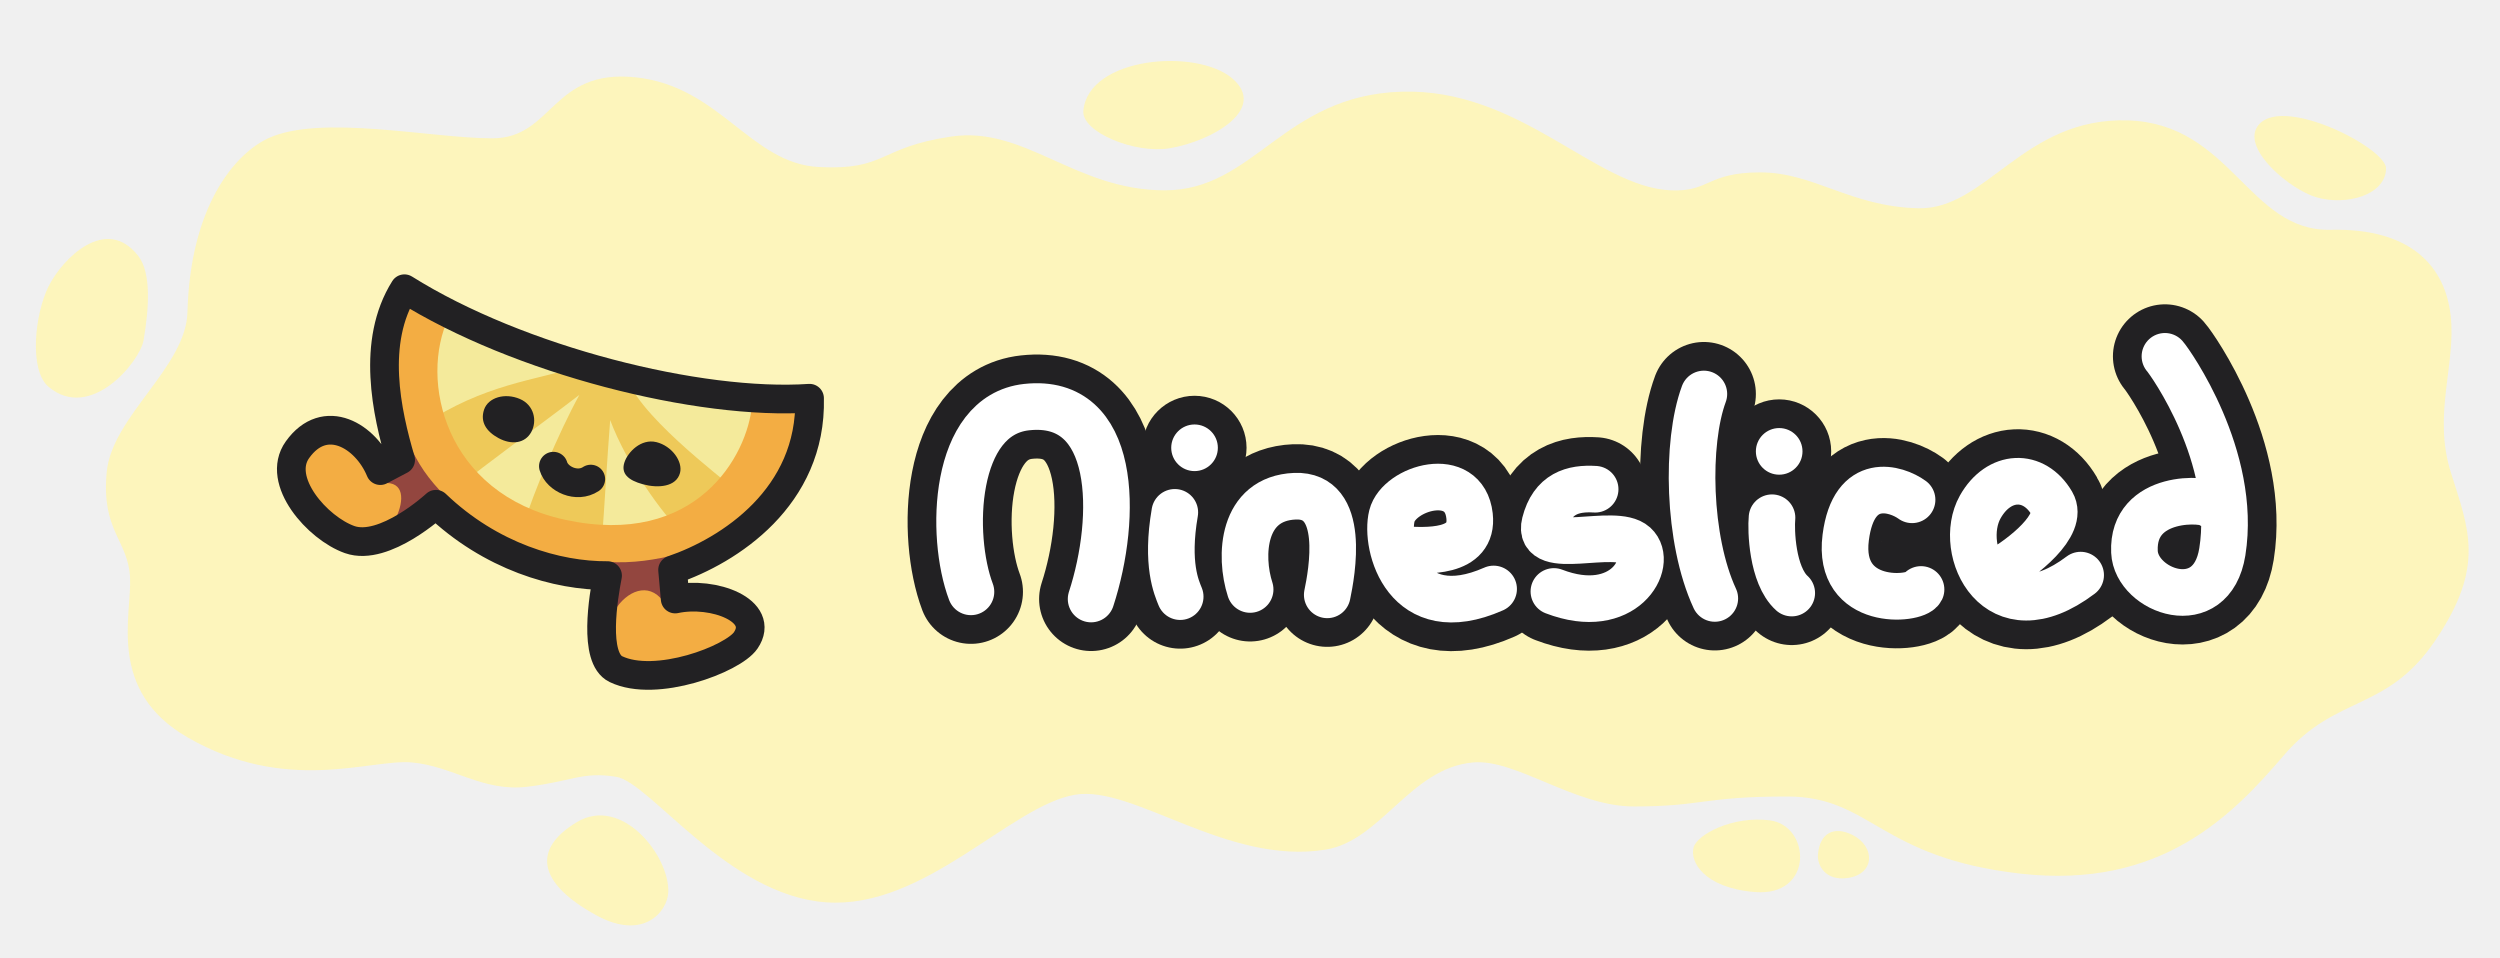
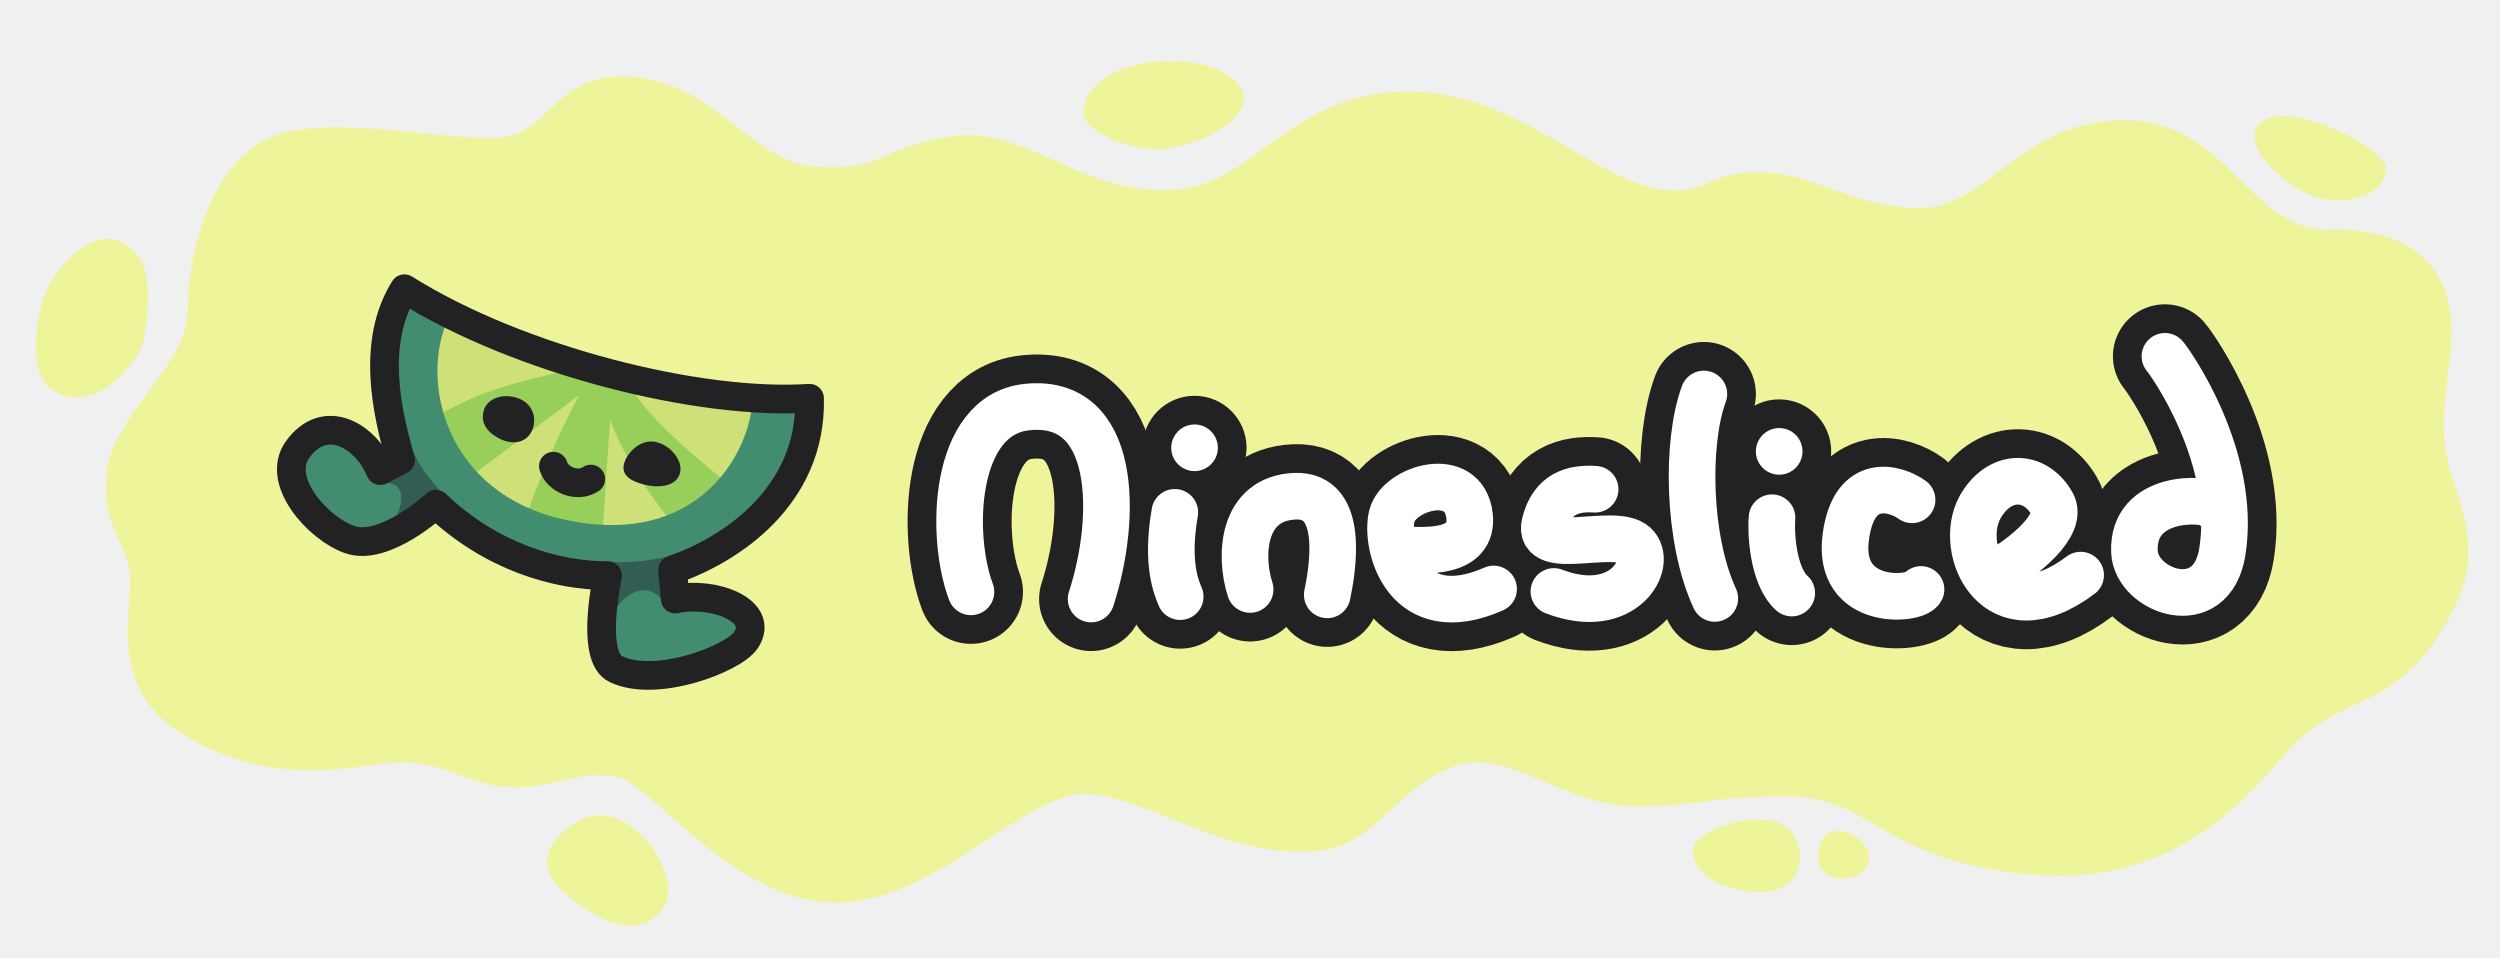
<svg xmlns="http://www.w3.org/2000/svg" width="1394" height="534" viewBox="0 0 1394 534" fill="none">
-   <path d="M104.515 174.128C106.074 114.686 131.113 85.704 149.515 77.128C178.746 63.507 240.515 77.128 274.515 77.128C308.515 77.128 307.515 38.128 354.515 43.128C401.515 48.128 418.515 91.128 456.515 93.128C494.515 95.128 489.515 82.128 530.515 76.128C571.515 70.128 599.515 106.128 649.515 106.128C699.515 106.128 715.515 53.128 781.515 51.128C847.515 49.128 889.515 104.219 931.515 106.128C953.515 107.128 951.515 96.128 981.515 96.128C1011.51 96.128 1031.51 115.128 1069.51 116.128C1107.51 117.128 1128.33 65.317 1186.51 67.128C1244.14 68.922 1253.83 129.19 1299.51 128.128C1345.04 127.07 1363.51 149.128 1366.51 176.128C1369.51 203.128 1356.51 231.128 1366.51 263.128C1376.51 295.128 1385.99 315.5 1358 357C1330.86 397.243 1302.72 387.015 1273.5 421.128C1245.44 453.891 1205.5 496.128 1126.5 487.128C1047.5 478.128 1043.5 444.128 996.5 444.128C949.5 444.128 949.5 449.686 911.06 449.686C878.06 449.686 845.412 423.079 821.5 425.128C786.5 428.128 770.152 468.757 739.152 473.757C684.152 482.628 632.066 437.703 599.515 443.128C563.515 449.128 515.515 507.128 460.515 503.128C405.515 499.128 362.515 436.128 343.515 433.128C324.515 430.128 319.074 435.686 294.074 438.686C269.074 441.686 252.515 427.128 229.515 425.128C206.515 423.128 159.899 443.128 104.515 411.128C59.515 385.128 73.515 343.128 72.515 322.128C71.515 301.128 56.321 296.128 59.515 263.128C62.515 232.128 103.713 204.675 104.515 174.128Z" fill="#FDF5BC" />
-   <path d="M332.642 510.431C299.642 492.431 296.642 473.449 321.642 458.431C346.642 443.413 373.311 477.065 372.642 497.431C372.293 508.019 359.042 524.831 332.642 510.431Z" fill="#FDF5BC" />
-   <path d="M978.386 497.399C949.675 495.003 942.083 480.089 944.386 472.399C946.541 465.203 966.152 454.833 986.696 457.399C1009.79 460.284 1011.65 500.175 978.386 497.399Z" fill="#FDF5BC" />
-   <path d="M1030.02 489.61C1018.02 491.208 1013.17 482.719 1013.7 476.399C1014.7 464.399 1022.7 460.399 1033.02 465.61C1045.7 472.003 1045.72 487.519 1030.02 489.61Z" fill="#FDF5BC" />
-   <path d="M652.074 82.686C632.874 85.886 602.936 73.686 604.074 61.686C606.92 31.686 667.074 26.686 687.074 43.686C707.074 60.686 676.074 78.686 652.074 82.686Z" fill="#FDF5BC" />
-   <path d="M27.074 215.686C16.074 206.423 19.351 175.192 27.074 159.686C34.798 144.179 59.123 119.648 77.074 142.686C84.405 152.094 83.13 171.686 80.074 189.686C78.029 201.734 50.376 235.308 27.074 215.686Z" fill="#FDF5BC" />
-   <path d="M1258.47 70.963C1250.7 83.789 1277.27 105.786 1291.47 109.963C1308.47 114.963 1330.26 108.682 1330.47 93.963C1330.64 82.328 1270.25 51.54 1258.47 70.963Z" fill="#FDF5BC" />
+   <path d="M104.515 174.128C106.074 114.686 131.113 85.704 149.515 77.128C178.746 63.507 240.515 77.128 274.515 77.128C308.515 77.128 307.515 38.128 354.515 43.128C401.515 48.128 418.515 91.128 456.515 93.128C494.515 95.128 489.515 82.128 530.515 76.128C571.515 70.128 599.515 106.128 649.515 106.128C699.515 106.128 715.515 53.128 781.515 51.128C847.515 49.128 889.515 104.219 931.515 106.128C953.515 107.128 951.515 96.128 981.515 96.128C1011.51 96.128 1031.51 115.128 1069.51 116.128C1107.51 117.128 1128.33 65.317 1186.51 67.128C1244.14 68.922 1253.83 129.19 1299.51 128.128C1345.04 127.07 1363.51 149.128 1366.51 176.128C1369.51 203.128 1356.51 231.128 1366.51 263.128C1376.51 295.128 1385.99 315.5 1358 357C1330.86 397.243 1302.72 387.015 1273.5 421.128C1245.44 453.891 1205.5 496.128 1126.5 487.128C1047.5 478.128 1043.5 444.128 996.5 444.128C949.5 444.128 949.5 449.686 911.06 449.686C878.06 449.686 845.412 423.079 821.5 425.128C786.5 428.128 770.152 468.757 739.152 473.757C684.152 482.628 632.066 437.703 599.515 443.128C563.515 449.128 515.515 507.128 460.515 503.128C405.515 499.128 362.515 436.128 343.515 433.128C324.515 430.128 319.074 435.686 294.074 438.686C269.074 441.686 252.515 427.128 229.515 425.128C206.515 423.128 159.899 443.128 104.515 411.128C59.515 385.128 73.515 343.128 72.515 322.128C71.515 301.128 56.321 296.128 59.515 263.128C62.515 232.128 103.713 204.675 104.515 174.128Z" fill="#EEF49A" />
+   <path d="M332.642 510.431C299.642 492.431 296.642 473.449 321.642 458.431C346.642 443.413 373.311 477.065 372.642 497.431C372.293 508.019 359.042 524.831 332.642 510.431Z" fill="#EEF49A" />
+   <path d="M978.386 497.399C949.675 495.003 942.083 480.089 944.386 472.399C946.541 465.203 966.152 454.833 986.696 457.399C1009.79 460.284 1011.65 500.175 978.386 497.399Z" fill="#EEF49A" />
+   <path d="M1030.02 489.61C1018.02 491.208 1013.17 482.719 1013.7 476.399C1014.7 464.399 1022.7 460.399 1033.02 465.61C1045.7 472.003 1045.72 487.519 1030.02 489.61Z" fill="#EEF49A" />
+   <path d="M652.074 82.686C632.874 85.886 602.936 73.686 604.074 61.686C606.92 31.686 667.074 26.686 687.074 43.686C707.074 60.686 676.074 78.686 652.074 82.686Z" fill="#EEF49A" />
+   <path d="M27.074 215.686C16.074 206.423 19.351 175.192 27.074 159.686C34.798 144.179 59.123 119.648 77.074 142.686C84.405 152.094 83.13 171.686 80.074 189.686C78.029 201.734 50.376 235.308 27.074 215.686Z" fill="#EEF49A" />
+   <path d="M1258.47 70.963C1250.7 83.789 1277.27 105.786 1291.47 109.963C1308.47 114.963 1330.26 108.682 1330.47 93.963C1330.64 82.328 1270.25 51.54 1258.47 70.963Z" fill="#EEF49A" />
  <path d="M1066.17 278.686C1057.5 272.352 1033.66 264.686 1029.17 299.686C1024.17 338.686 1068.17 334.686 1071.17 328.686M1114.17 318.686C1127.84 311.019 1151.19 292.709 1144.17 280.686C1134.16 263.542 1114.5 264.312 1104.17 282.686C1090.7 306.649 1113.35 355.982 1160.17 320.686" stroke="#222123" stroke-width="58" stroke-linecap="round" />
  <path d="M1207.17 198.686C1210.06 201.896 1247.62 254.843 1239.17 307.686C1233.17 345.2 1191.12 329.699 1190.17 307.686C1188.77 275.099 1230.88 277.892 1233.17 281.686" stroke="#222123" stroke-width="58" stroke-linecap="round" />
  <path d="M541.403 330.012C529.597 298.783 531.371 231.523 572.403 227.012C622.986 221.451 623.347 288.122 608.402 334.012" stroke="#222123" stroke-width="58" stroke-linecap="round" />
  <path d="M655.074 285.686C650.074 314.686 656.074 327.686 658.074 332.686" stroke="#222123" stroke-width="58" stroke-linecap="round" />
  <circle cx="666.074" cy="249.686" r="13" fill="white" stroke="#222123" stroke-width="32" />
  <circle cx="992.074" cy="251.686" r="13" fill="white" stroke="#222123" stroke-width="32" />
  <path d="M697.074 328.686C691.015 309.97 692.468 277.918 722.075 276.686C750.891 275.486 742.586 319.644 740.075 331.685" stroke="#222123" stroke-width="58" stroke-linecap="round" />
  <path d="M781.025 306.346C795.341 307.322 821.809 308.824 819.418 287.612C816.43 261.096 780.041 272.021 776.129 287.663C771.966 304.305 784.057 349.978 832.842 328.414" stroke="#222123" stroke-width="58" stroke-linecap="round" />
  <path d="M889.451 272.799C877.121 271.998 865.654 275.149 861.451 291.799C856.575 311.118 900.451 293.799 911.451 303.799C922.451 313.799 905.451 344.799 866.451 329.799" stroke="#222123" stroke-width="58" stroke-linecap="round" />
  <path d="M950.074 219.686C940.074 246.686 940.971 300.886 956.171 333.686" stroke="#222123" stroke-width="58" stroke-linecap="round" />
  <path d="M988.074 288.686C987.408 295.352 988.074 320.686 999.074 330.686" stroke="#222123" stroke-width="58" stroke-linecap="round" />
  <path d="M1066.17 278.686C1057.5 272.352 1033.66 264.686 1029.17 299.686C1024.17 338.686 1068.17 334.686 1071.17 328.686M1114.17 318.686C1127.84 311.019 1151.19 292.709 1144.17 280.686C1134.16 263.542 1114.5 264.312 1104.17 282.686C1090.7 306.649 1113.35 355.982 1160.17 320.686" stroke="white" stroke-width="26" stroke-linecap="round" />
  <path d="M1207.17 198.686C1210.06 201.896 1247.62 254.843 1239.17 307.686C1233.17 345.2 1191.12 329.699 1190.17 307.686C1188.77 275.099 1230.88 277.892 1233.17 281.686" stroke="white" stroke-width="26" stroke-linecap="round" />
  <path d="M541.403 330.012C529.597 298.783 531.371 231.523 572.403 227.012C622.986 221.451 623.347 288.122 608.402 334.012" stroke="white" stroke-width="26" stroke-linecap="round" />
  <path d="M655.074 285.686C650.074 314.686 656.074 327.686 658.074 332.686" stroke="white" stroke-width="26" stroke-linecap="round" />
  <circle cx="666.074" cy="249.686" r="13" fill="white" />
  <circle cx="992.074" cy="251.686" r="13" fill="white" />
  <path d="M697.074 328.686C691.015 309.97 692.468 277.918 722.075 276.686C750.891 275.486 742.586 319.644 740.075 331.685" stroke="white" stroke-width="26" stroke-linecap="round" />
  <path d="M781.025 306.346C795.341 307.322 821.809 308.824 819.418 287.612C816.43 261.096 780.041 272.021 776.129 287.663C771.966 304.305 784.057 349.978 832.842 328.414" stroke="white" stroke-width="26" stroke-linecap="round" />
  <path d="M889.451 272.799C877.121 271.998 865.654 275.149 861.451 291.799C856.575 311.118 900.451 293.799 911.451 303.799C922.451 313.799 905.451 344.799 866.451 329.799" stroke="white" stroke-width="26" stroke-linecap="round" />
  <path d="M950.074 219.686C940.074 246.686 940.971 300.886 956.171 333.686" stroke="white" stroke-width="26" stroke-linecap="round" />
  <path d="M988.074 288.686C987.408 295.352 988.074 320.686 999.074 330.686" stroke="white" stroke-width="26" stroke-linecap="round" />
-   <path d="M225.51 160.995C289.276 201.019 390.195 226.225 451.405 222.051C450.082 257.605 427.139 311.83 373.391 319.056L338.22 318.873C318.835 317.777 295.849 314.671 280.22 307.339L249.746 289.78C199.418 257.53 208.742 192.373 225.51 160.995Z" fill="#F4EA9B" />
-   <path d="M380.993 297.546L409.685 272.928C402.512 266.326 353.274 229.763 348.581 207.726C343.384 208.334 340.215 214.851 336.428 208.521C336.332 208.329 336.227 208.133 336.094 207.933C335.607 207.196 334.75 206.4 332.613 205.482C332.126 206.036 331.62 206.658 331.098 207.341L325.856 203.655C297.462 212.323 270.291 214.066 235.693 236.978C240.065 254.505 244.593 262.064 258.384 269.325C266.627 261.922 300.564 237.48 323.083 220.152C311.228 241.66 296.771 276.715 292.545 290.948L335.771 299.408C337.043 282.551 338.477 256.867 340.233 234.226C349.247 258.361 369.248 286.946 380.993 297.546Z" fill="#EEC959" />
-   <path d="M310.852 316.655C417.996 340.933 448.45 266.52 449.84 227.844L419.313 225.808C416.921 253.821 388.413 305.749 315 289.807C247.793 275.213 233.658 211.785 250.193 176.989L221.05 166.004C209.75 204.315 188.313 288.888 310.852 316.655Z" fill="#F3AD43" />
-   <path d="M206.116 250.184L211.453 253.038L241.927 270.598C241.927 270.598 229.673 300.191 209.094 300.377C183.134 300.611 157.266 276.397 160.586 254.919C163.905 233.441 194.244 236.617 206.116 250.184Z" fill="#F3AD43" />
-   <path d="M226.65 244.859C233.914 260.007 237.604 265.634 249.732 278.332L220.682 289.027C225.58 278.821 225.408 268.361 213.779 269.365L226.65 244.859Z" fill="#93463F" />
-   <path d="M376.676 335.001L372.957 315.324L337.661 316.158C337.661 316.158 327.609 360.908 345.292 371.435C367.599 384.716 405.751 376.264 414.214 356.247C421.561 338.871 394.867 330.07 376.676 335.001Z" fill="#F3AD43" />
-   <path d="M338.72 313.308C352.829 314.273 366.186 312.006 377.009 309.203L369.663 335.058C361.547 324.328 349.452 329.416 342.636 340.541L338.72 313.308Z" fill="#93463F" />
+   <path d="M225.51 160.995C289.276 201.019 390.195 226.225 451.405 222.051C450.082 257.605 427.139 311.83 373.391 319.056L338.22 318.873C318.835 317.777 295.849 314.671 280.22 307.339L249.746 289.78C199.418 257.53 208.742 192.373 225.51 160.995Z" fill="#CEE078" />
+   <path d="M380.993 297.546L409.685 272.928C402.512 266.326 353.274 229.763 348.581 207.726C343.384 208.334 340.215 214.851 336.428 208.521C336.332 208.329 336.227 208.133 336.094 207.933C335.607 207.196 334.75 206.4 332.613 205.482C332.126 206.036 331.62 206.658 331.098 207.341L325.856 203.655C297.462 212.323 270.291 214.066 235.693 236.978C240.065 254.505 244.593 262.064 258.384 269.325C266.627 261.922 300.564 237.48 323.083 220.152C311.228 241.66 296.771 276.715 292.545 290.948L335.771 299.408C337.043 282.551 338.477 256.867 340.233 234.226C349.247 258.361 369.248 286.946 380.993 297.546Z" fill="#98CE5A" />
+   <path d="M310.852 316.655C417.996 340.933 448.45 266.52 449.84 227.844L419.313 225.808C416.921 253.821 388.413 305.749 315 289.807C247.793 275.213 233.658 211.785 250.193 176.989L221.05 166.004C209.75 204.315 188.313 288.888 310.852 316.655Z" fill="#428C6F" />
+   <path d="M206.116 250.184L211.453 253.038L241.927 270.598C241.927 270.598 229.673 300.191 209.094 300.377C183.134 300.611 157.266 276.397 160.586 254.919C163.905 233.441 194.244 236.617 206.116 250.184Z" fill="#428C6F" />
+   <path d="M226.65 244.859C233.914 260.007 237.604 265.634 249.732 278.332L220.682 289.027C225.58 278.821 225.408 268.361 213.779 269.365L226.65 244.859Z" fill="#325D55" />
+   <path d="M376.676 335.001L372.957 315.324L337.661 316.158C337.661 316.158 327.609 360.908 345.292 371.435C367.599 384.716 405.751 376.264 414.214 356.247C421.561 338.871 394.867 330.07 376.676 335.001Z" fill="#428C6F" />
+   <path d="M338.72 313.308C352.829 314.273 366.186 312.006 377.009 309.203L369.663 335.058C361.547 324.328 349.452 329.416 342.636 340.541L338.72 313.308Z" fill="#325D55" />
  <path d="M225.511 160.995C289.277 201.019 390.196 226.225 451.405 222.052C452.738 277.241 406.599 306.982 375.034 317.761L376.484 334.014C397.731 329.444 427.161 340.448 415.797 357.11C408.729 367.473 365.707 383.839 343.429 373.108C330.651 366.953 336.502 332.739 338.774 320.956C310.73 321.152 273.588 310.428 243.075 281.167C243.075 281.167 214.381 307.725 194.975 300.876C177.137 294.581 153.513 268.068 165.87 250.767C181.213 229.283 204.083 243.055 212.063 262.415L223.397 256.453C215.627 230.004 206.871 190.68 225.511 160.995Z" stroke="#222123" stroke-width="16" stroke-linecap="round" stroke-linejoin="round" />
  <path d="M348.203 257.753C346.116 264.013 350.152 267.776 358.588 270.057C367.025 272.337 377.071 271.489 379.165 263.742C380.885 257.377 374.61 248.623 365.97 246.521C357.482 244.456 350.107 252.041 348.203 257.753Z" fill="#222123" />
  <path d="M329.415 267.133C321.76 272.225 310.734 267.263 308.568 259.944" stroke="#222123" stroke-width="16" stroke-linecap="round" />
  <path d="M269.92 228.413C267.646 235.186 271.088 240.533 277.902 244.249C285.279 248.272 292.731 247.231 296.194 240.981C299.709 234.635 297.739 225.819 289.892 222.466C281.502 218.881 272.194 221.641 269.92 228.413Z" fill="#222123" />
</svg>
